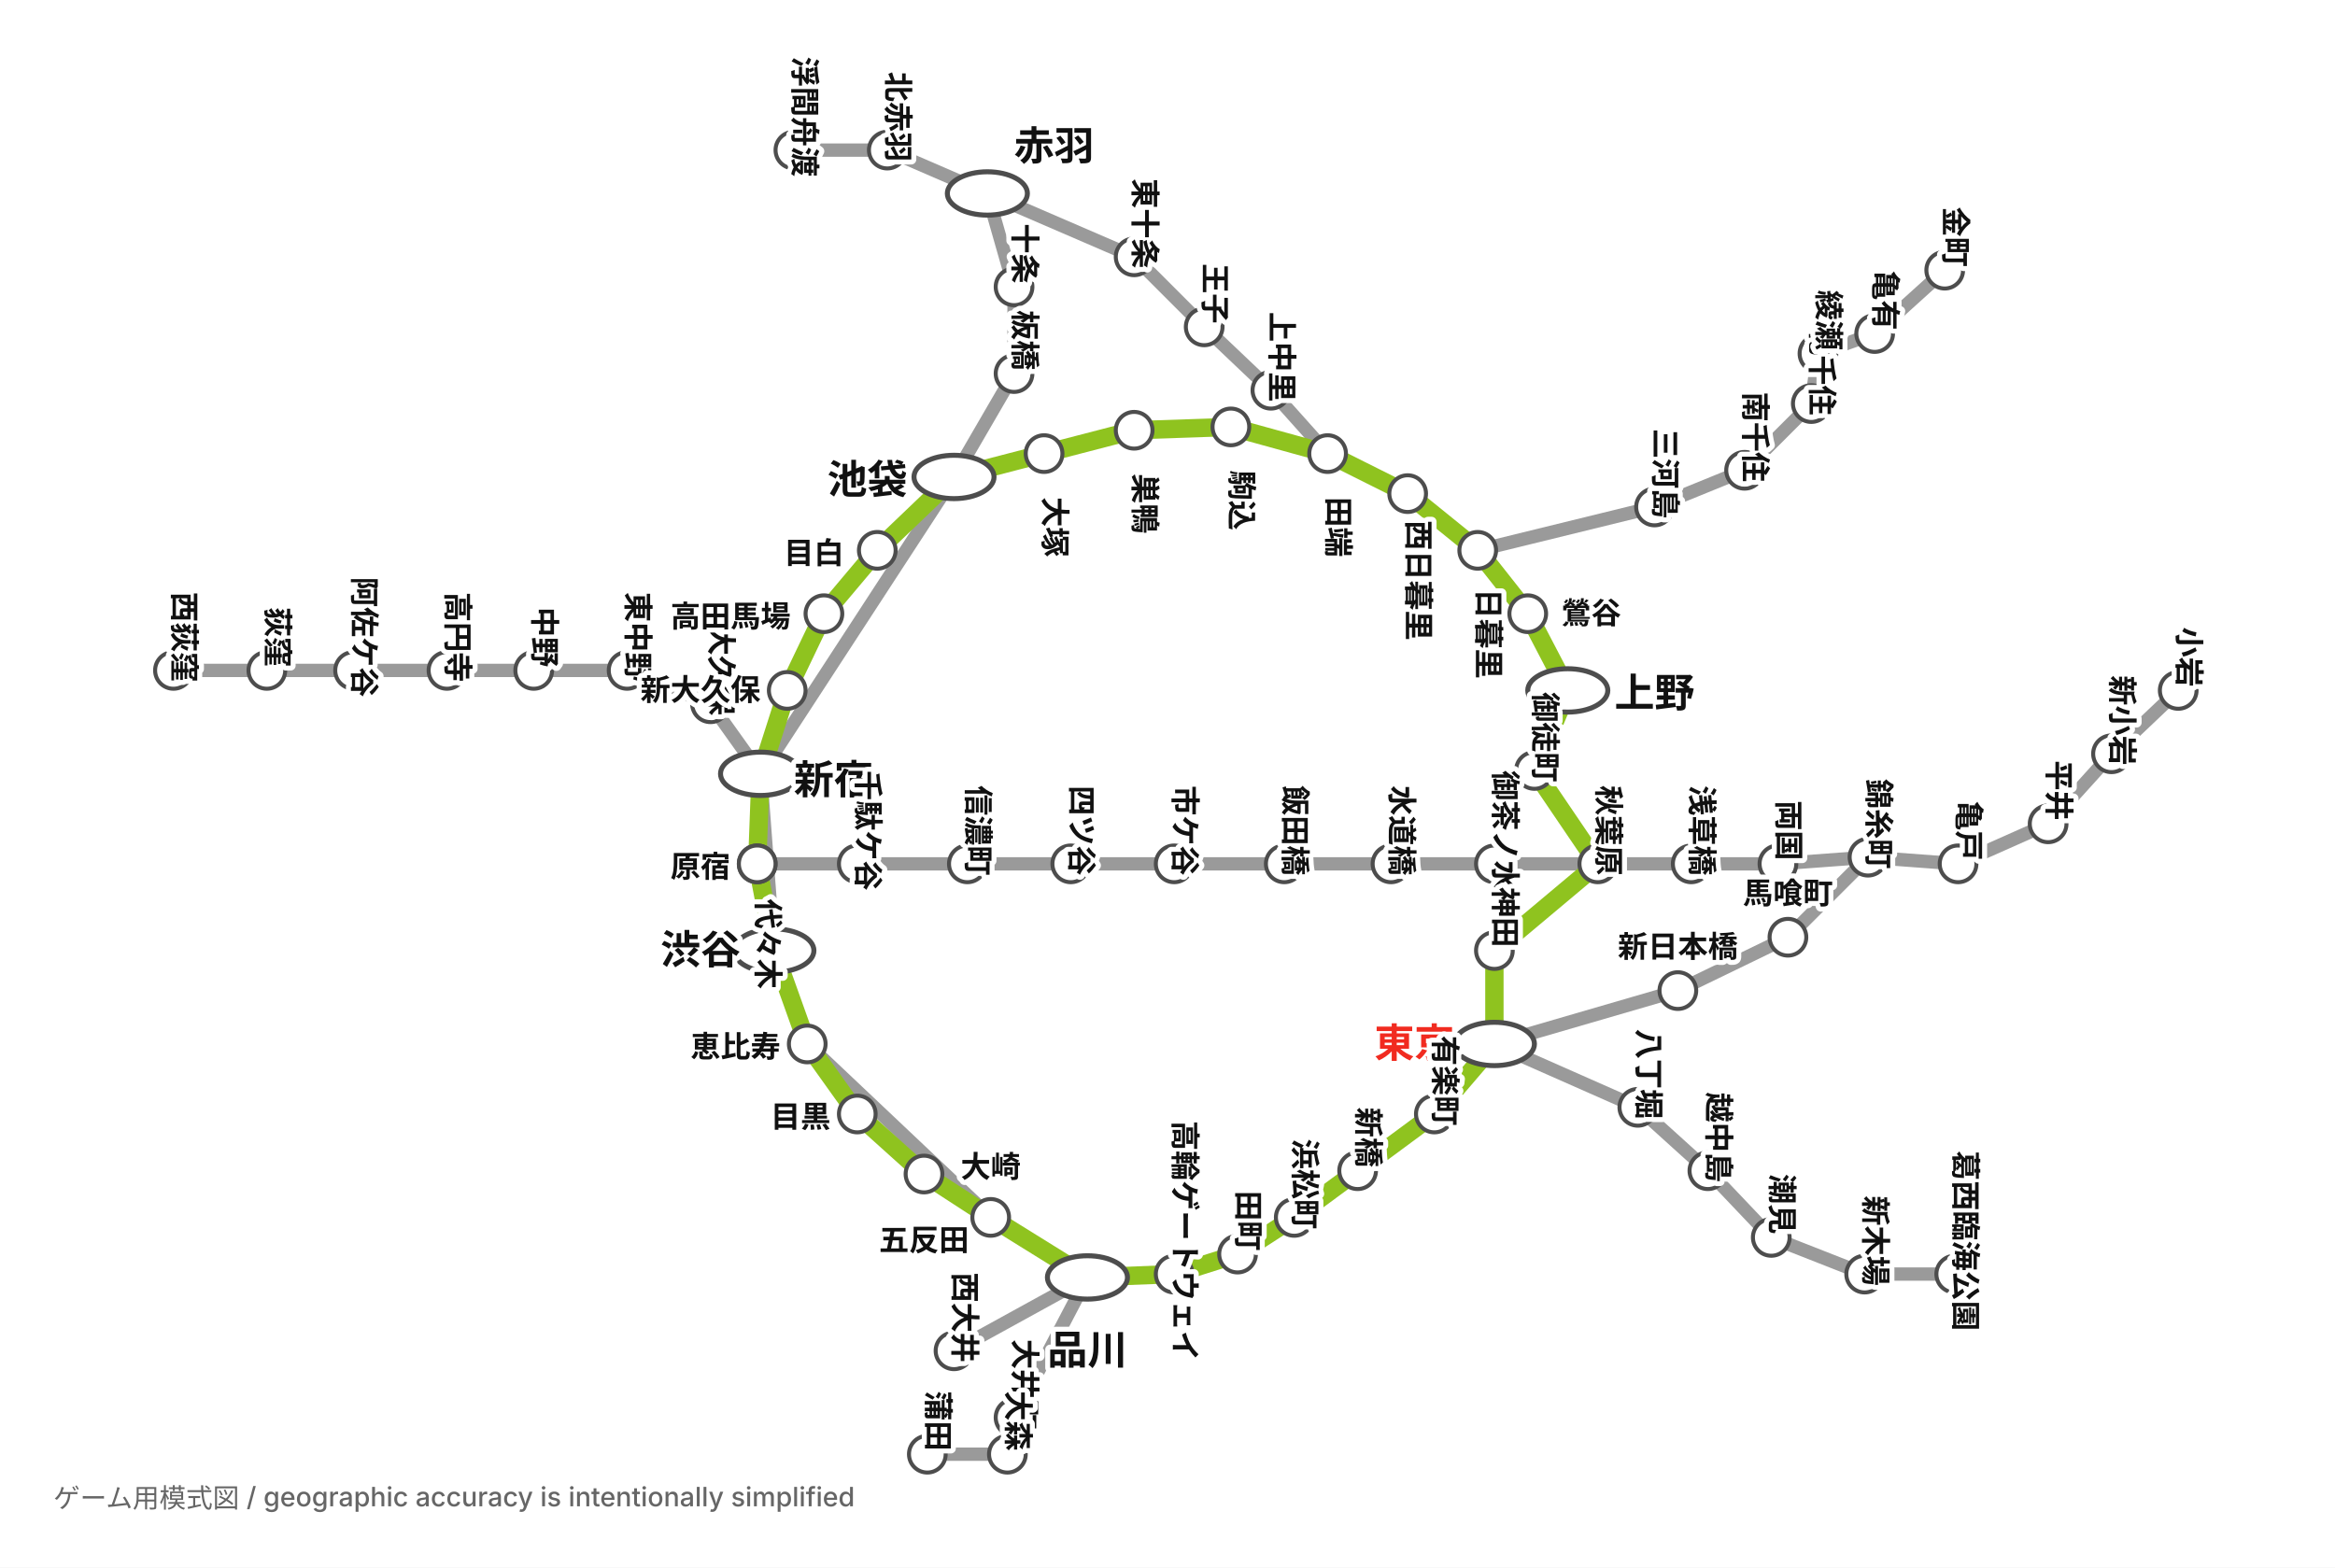
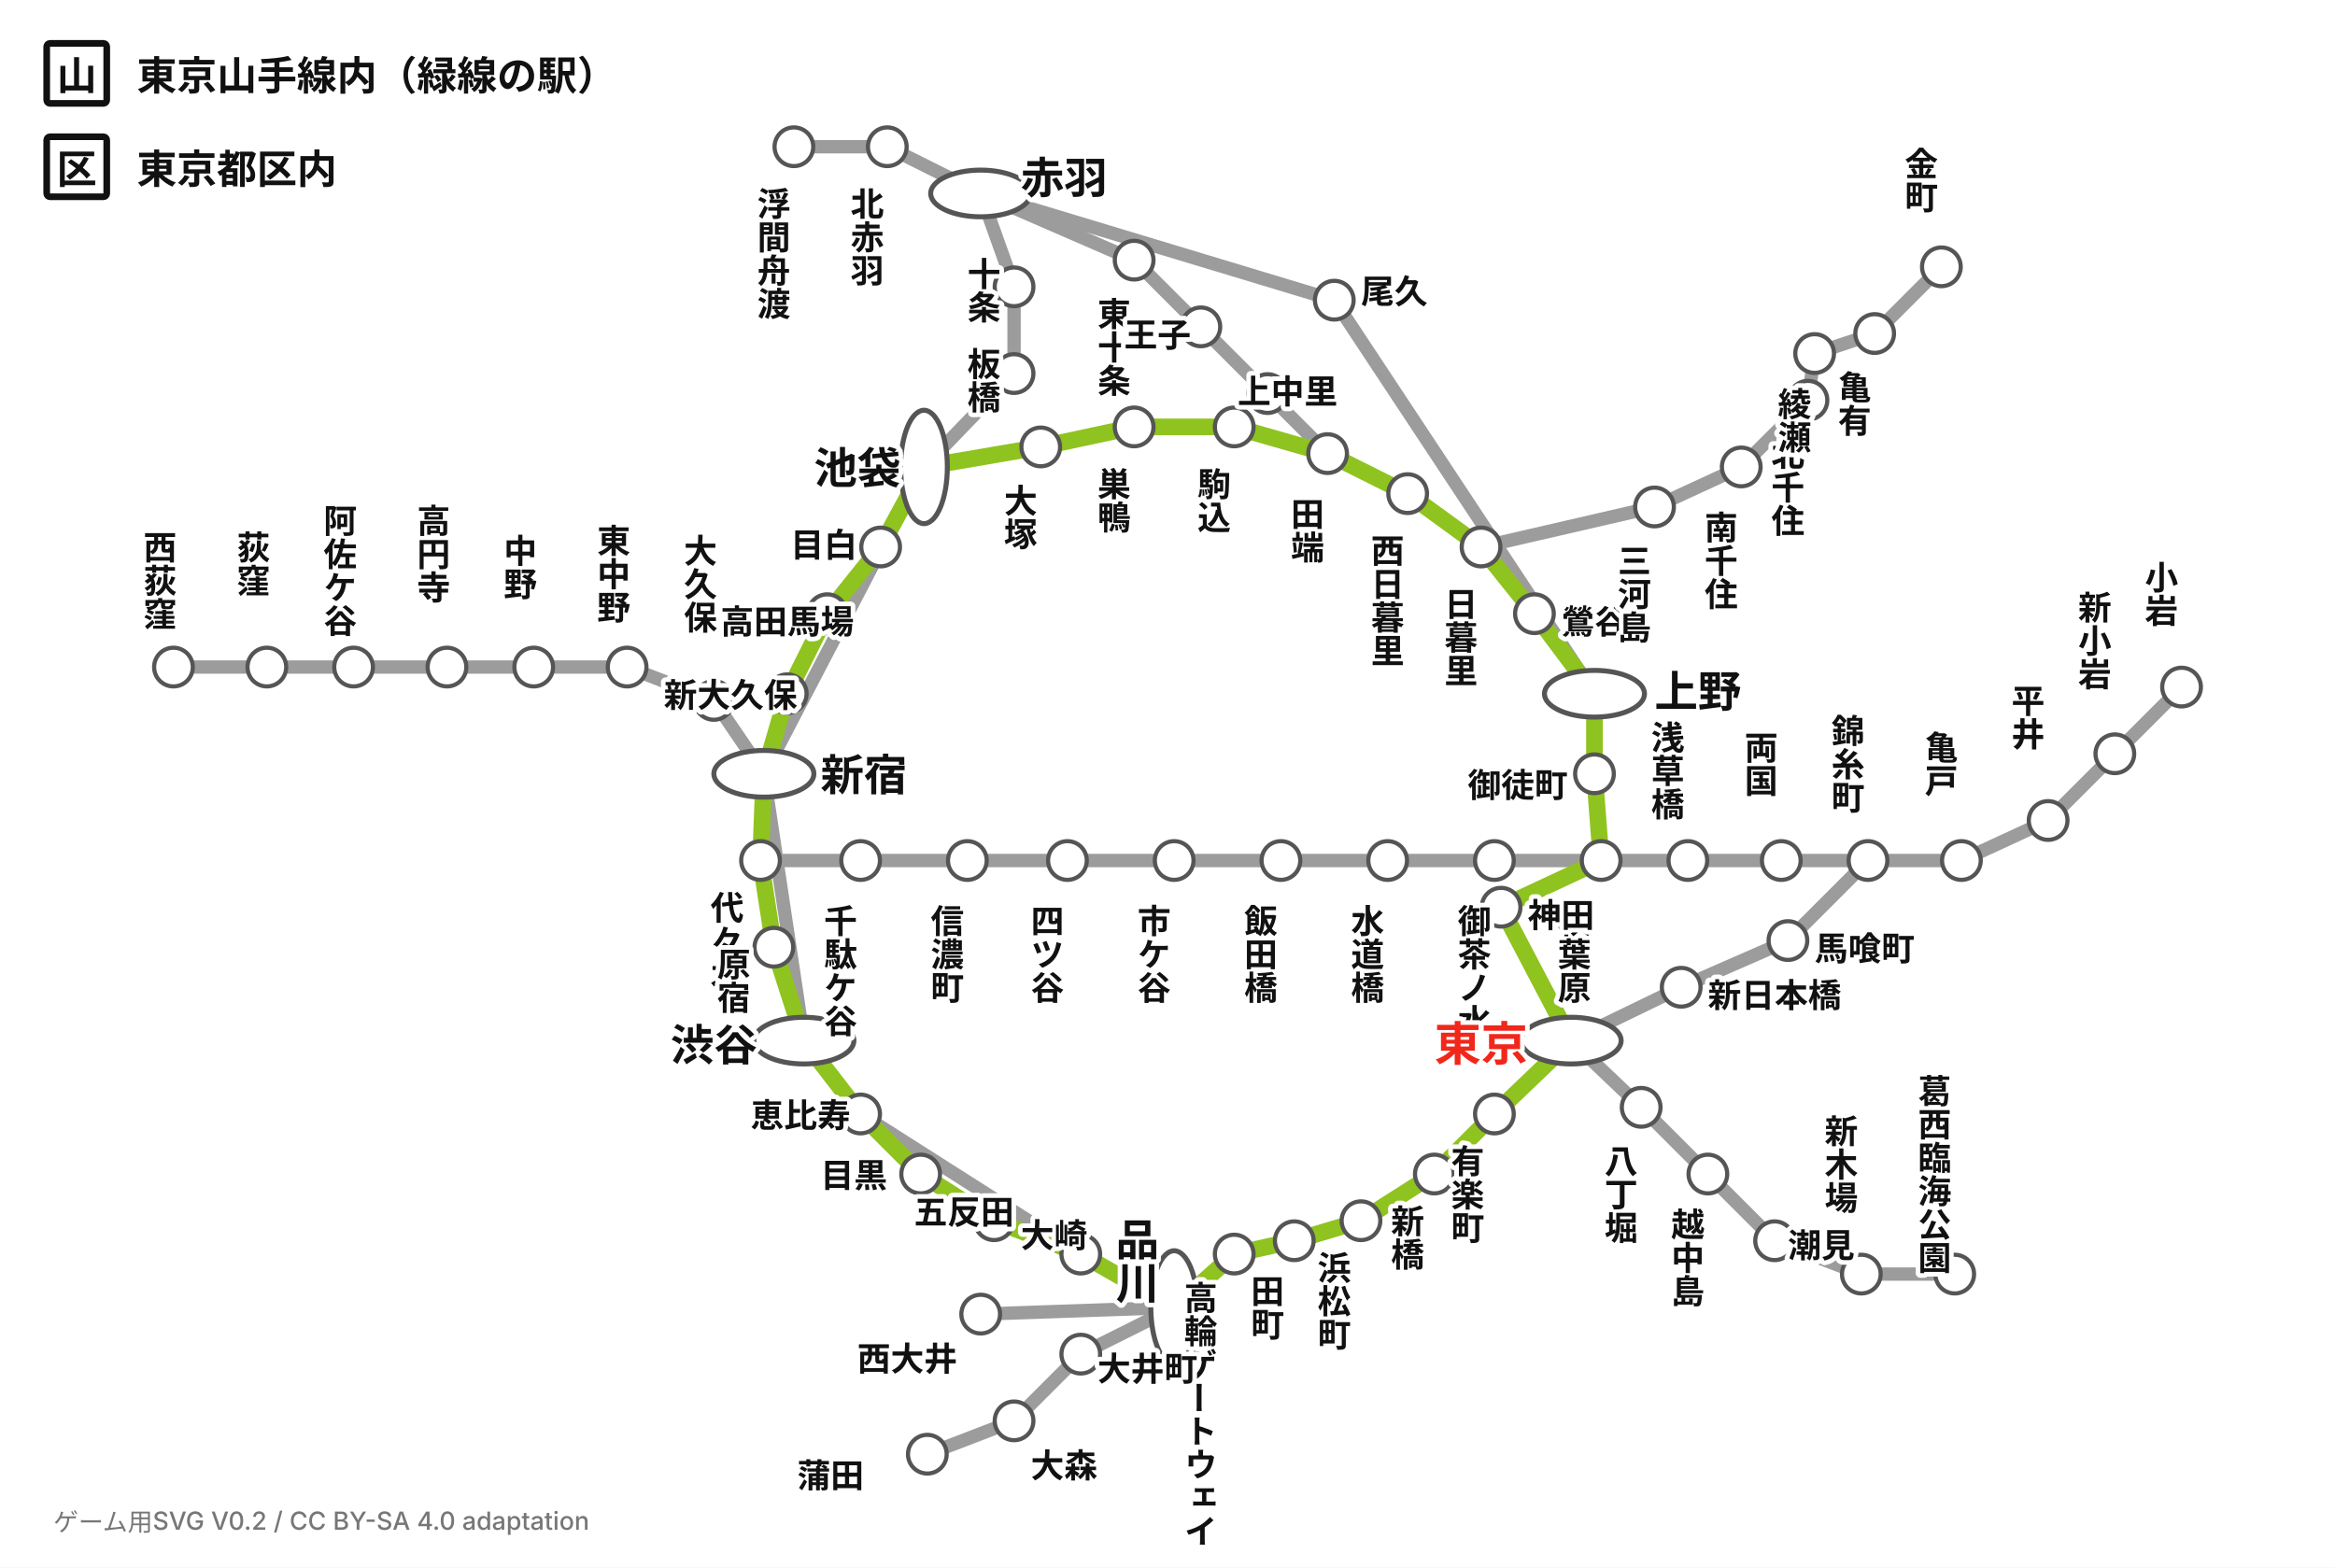
<svg xmlns="http://www.w3.org/2000/svg" viewBox="0 0 700 470" role="img" aria-labelledby="title desc">
  <style>
- .bg{fill:#fff}.line{fill:none;stroke-linecap:round;stroke-linejoin:round}.rail{stroke:#9a9a9a;stroke-width:4}.yamanote{stroke:#8fc31f;stroke-width:5.5}
- .station{fill:#fff;stroke:#4d4d4d;stroke-width:1.2}.hub{fill:#fff;stroke:#4d4d4d;stroke-width:1.5}
- .label{font-family:-apple-system,BlinkMacSystemFont,"Yu Gothic","Hiragino Sans",sans-serif;font-size:9px;font-weight:600;fill:#111;paint-order:stroke;stroke:#fff;stroke-width:3px;stroke-linejoin:round}
- .hub-label{font-size:12px;font-weight:800}.tokyo{fill:#f12b20}.note{font-size:8px;font-weight:500;fill:#666}
+ .bg{fill:#fff}.route{fill:none;stroke:#9c9c9c;stroke-width:4;stroke-linecap:round;stroke-linejoin:round}.yamanote{fill:none;stroke:#8fc31f;stroke-width:5;stroke-linecap:round;stroke-linejoin:round}
+ .station{fill:#fff;stroke:#555;stroke-width:1.25}.hub{fill:#fff;stroke:#555;stroke-width:1.5}
+ .label{font-family:-apple-system,BlinkMacSystemFont,"Yu Gothic","Hiragino Sans",sans-serif;font-size:10px;font-weight:650;fill:#111;paint-order:stroke;stroke:#fff;stroke-width:2.8px;stroke-linejoin:round}
+ .vlabel{writing-mode:vertical-rl;text-orientation:upright;letter-spacing:0}.hub-label{font-size:13px;font-weight:850}.tokyo{fill:#f1271b;font-size:14px}.legend{font-size:12px;font-weight:800}.legend-box{fill:#fff;stroke:#111;stroke-width:2}.note{font-size:7.5px;font-weight:500;fill:#777}
</style>
  <rect class="bg" width="700" height="470" />
-   <polyline id="chuo-sobu" class="line rail" points="52,201 80,201 106,201 134,201 160,201 188,201 213,211 228,232 227,259 257,259 290,259 321,259 352,259 385,259 417,259 448,259 479,259 507,259 533,259 560,257 587,259 614,247 633,226 653,207" />
-   <polyline id="saikyo" class="line rail" points="238,45 266,45 296,58 304,86 304,112 286,143 228,232 232,285 242,313 297,365" />
-   <polyline id="keihin" class="line rail" points="296,58 340,77 361,98 381,117 398,136 422,148 443,165 458,184 470,207 460,231 479,259 448,285 448,313 430,334 407,351 388,365 371,376 352,382 326,383 304,425 302,436 278,436" />
-   <polyline id="joban" class="line rail" points="443,165 496,152 523,141 543,121 545,106 562,100 583,81" />
-   <polyline id="sobu-rapid" class="line rail" points="448,313 503,297 536,281 560,257" />
-   <polyline id="keiyo" class="line rail" points="448,313 491,332 512,351 531,371 559,382 586,382" />
-   <polyline id="yokosuka" class="line rail" points="326,383 286,405" />
-   <polyline id="yamanote" class="line yamanote" points="228,232 236,207 247,184 263,165 286,143 313,136 340,129 369,128 398,136 422,148 443,165 458,184 470,207 460,231 479,259 448,285 448,313 430,334 407,351 388,365 371,376 352,382 326,383 297,365 277,352 257,334 242,313 232,285 227,259 227,259 228,232" />
-   <circle class="station" cx="52" cy="201" r="5.5" data-station="西荻窪" />
-   <circle class="station" cx="80" cy="201" r="5.5" data-station="荻窪" />
-   <circle class="station" cx="106" cy="201" r="5.5" data-station="阿佐ケ谷" />
-   <circle class="station" cx="134" cy="201" r="5.5" data-station="高円寺" />
-   <circle class="station" cx="160" cy="201" r="5.5" data-station="中野" />
-   <circle class="station" cx="188" cy="201" r="5.5" data-station="東中野" />
-   <circle class="station" cx="213" cy="211" r="5.5" data-station="大久保" />
-   <ellipse class="hub" cx="228" cy="232" rx="12" ry="6.5" data-station="新宿" />
-   <circle class="station" cx="227" cy="259" r="5.5" data-station="代々木" />
-   <circle class="station" cx="257" cy="259" r="5.5" data-station="千駄ケ谷" />
-   <circle class="station" cx="290" cy="259" r="5.5" data-station="信濃町" />
-   <circle class="station" cx="321" cy="259" r="5.5" data-station="四ツ谷" />
-   <circle class="station" cx="352" cy="259" r="5.5" data-station="市ケ谷" />
-   <circle class="station" cx="385" cy="259" r="5.5" data-station="飯田橋" />
-   <circle class="station" cx="417" cy="259" r="5.5" data-station="水道橋" />
-   <circle class="station" cx="448" cy="259" r="5.5" data-station="御茶ノ水" />
-   <circle class="station" cx="479" cy="259" r="5.5" data-station="秋葉原" />
-   <circle class="station" cx="507" cy="259" r="5.5" data-station="浅草橋" />
-   <circle class="station" cx="533" cy="259" r="5.5" data-station="両国" />
-   <circle class="station" cx="560" cy="257" r="5.5" data-station="錦糸町" />
-   <circle class="station" cx="587" cy="259" r="5.5" data-station="亀戸" />
-   <circle class="station" cx="614" cy="247" r="5.5" data-station="平井" />
-   <circle class="station" cx="633" cy="226" r="5.5" data-station="新小岩" />
-   <circle class="station" cx="653" cy="207" r="5.5" data-station="小岩" />
-   <circle class="station" cx="238" cy="45" r="5.5" data-station="浮間舟渡" />
-   <circle class="station" cx="266" cy="45" r="5.5" data-station="北赤羽" />
-   <ellipse class="hub" cx="296" cy="58" rx="12" ry="6.5" data-station="赤羽" />
-   <circle class="station" cx="304" cy="86" r="5.5" data-station="十条" />
-   <circle class="station" cx="304" cy="112" r="5.5" data-station="板橋" />
-   <ellipse class="hub" cx="286" cy="143" rx="12" ry="6.5" data-station="池袋" />
-   <ellipse class="hub" cx="232" cy="285" rx="12" ry="6.5" data-station="渋谷" />
-   <circle class="station" cx="242" cy="313" r="5.5" data-station="恵比寿" />
-   <circle class="station" cx="297" cy="365" r="5.5" data-station="大崎" />
-   <circle class="station" cx="340" cy="77" r="5.5" data-station="東十条" />
-   <circle class="station" cx="361" cy="98" r="5.5" data-station="王子" />
-   <circle class="station" cx="381" cy="117" r="5.5" data-station="上中里" />
-   <circle class="station" cx="398" cy="136" r="5.5" data-station="田端" />
-   <circle class="station" cx="422" cy="148" r="5.5" data-station="西日暮里" />
-   <circle class="station" cx="443" cy="165" r="5.5" data-station="日暮里" />
-   <circle class="station" cx="458" cy="184" r="5.5" data-station="鶯谷" />
-   <ellipse class="hub" cx="470" cy="207" rx="12" ry="6.5" data-station="上野" />
-   <circle class="station" cx="460" cy="231" r="5.5" data-station="御徒町" />
-   <circle class="station" cx="448" cy="285" r="5.5" data-station="神田" />
-   <ellipse class="hub" cx="448" cy="313" rx="12" ry="6.5" data-station="東京" />
-   <circle class="station" cx="430" cy="334" r="5.5" data-station="有楽町" />
-   <circle class="station" cx="407" cy="351" r="5.5" data-station="新橋" />
-   <circle class="station" cx="388" cy="365" r="5.5" data-station="浜松町" />
-   <circle class="station" cx="371" cy="376" r="5.5" data-station="田町" />
-   <circle class="station" cx="352" cy="382" r="5.5" data-station="高輪ゲートウェイ" />
-   <ellipse class="hub" cx="326" cy="383" rx="12" ry="6.5" data-station="品川" />
-   <circle class="station" cx="304" cy="425" r="5.5" data-station="大井町" />
-   <circle class="station" cx="302" cy="436" r="5.5" data-station="大森" />
-   <circle class="station" cx="278" cy="436" r="5.5" data-station="蒲田" />
-   <circle class="station" cx="496" cy="152" r="5.5" data-station="三河島" />
-   <circle class="station" cx="523" cy="141" r="5.5" data-station="南千住" />
-   <circle class="station" cx="543" cy="121" r="5.5" data-station="北千住" />
-   <circle class="station" cx="545" cy="106" r="5.5" data-station="綾瀬" />
-   <circle class="station" cx="562" cy="100" r="5.5" data-station="亀有" />
-   <circle class="station" cx="583" cy="81" r="5.5" data-station="金町" />
-   <circle class="station" cx="503" cy="297" r="5.5" data-station="新日本橋" />
-   <circle class="station" cx="536" cy="281" r="5.5" data-station="馬喰町" />
-   <circle class="station" cx="491" cy="332" r="5.5" data-station="八丁堀" />
-   <circle class="station" cx="512" cy="351" r="5.5" data-station="越中島" />
-   <circle class="station" cx="531" cy="371" r="5.5" data-station="潮見" />
-   <circle class="station" cx="559" cy="382" r="5.5" data-station="新木場" />
-   <circle class="station" cx="586" cy="382" r="5.5" data-station="葛西臨海公園" />
-   <circle class="station" cx="286" cy="405" r="5.5" data-station="西大井" />
-   <circle class="station" cx="236" cy="207" r="5.5" data-station="新大久保" />
-   <circle class="station" cx="247" cy="184" r="5.5" data-station="高田馬場" />
-   <circle class="station" cx="263" cy="165" r="5.5" data-station="目白" />
-   <circle class="station" cx="313" cy="136" r="5.5" data-station="大塚" />
-   <circle class="station" cx="340" cy="129" r="5.5" data-station="巣鴨" />
-   <circle class="station" cx="369" cy="128" r="5.5" data-station="駒込" />
-   <circle class="station" cx="277" cy="352" r="5.5" data-station="五反田" />
-   <circle class="station" cx="257" cy="334" r="5.5" data-station="目黒" />
-   <circle class="station" cx="227" cy="259" r="5.5" data-station="原宿" />
-   <text class="label" x="52" y="191" text-anchor="middle" transform="rotate(90 52 191)">西荻窪</text>
-   <text class="label" x="80" y="191" text-anchor="middle" transform="rotate(90 80 191)">荻窪</text>
-   <text class="label" x="106" y="191" text-anchor="middle" transform="rotate(90 106 191)">阿佐ケ谷</text>
-   <text class="label" x="134" y="191" text-anchor="middle" transform="rotate(90 134 191)">高円寺</text>
-   <text class="label" x="160" y="191" text-anchor="middle" transform="rotate(90 160 191)">中野</text>
-   <text class="label" x="188" y="191" text-anchor="middle" transform="rotate(90 188 191)">東中野</text>
-   <text class="label" x="213" y="201" text-anchor="middle" transform="rotate(90 213 201)">大久保</text>
-   <text class="label hub-label" x="238" y="238" text-anchor="start">新宿</text>
-   <text class="label" x="227" y="283" text-anchor="middle" transform="rotate(90 227 283)">代々木</text>
-   <text class="label" x="257" y="249" text-anchor="middle" transform="rotate(90 257 249)">千駄ケ谷</text>
-   <text class="label" x="290" y="249" text-anchor="middle" transform="rotate(90 290 249)">信濃町</text>
-   <text class="label" x="321" y="249" text-anchor="middle" transform="rotate(90 321 249)">四ツ谷</text>
-   <text class="label" x="352" y="249" text-anchor="middle" transform="rotate(90 352 249)">市ケ谷</text>
-   <text class="label" x="385" y="249" text-anchor="middle" transform="rotate(90 385 249)">飯田橋</text>
-   <text class="label" x="417" y="249" text-anchor="middle" transform="rotate(90 417 249)">水道橋</text>
-   <text class="label" x="448" y="249" text-anchor="middle" transform="rotate(90 448 249)">御茶ノ水</text>
-   <text class="label" x="479" y="249" text-anchor="middle" transform="rotate(90 479 249)">秋葉原</text>
-   <text class="label" x="507" y="249" text-anchor="middle" transform="rotate(90 507 249)">浅草橋</text>
-   <text class="label" x="533" y="249" text-anchor="middle" transform="rotate(90 533 249)">両国</text>
-   <text class="label" x="560" y="247" text-anchor="middle" transform="rotate(90 560 247)">錦糸町</text>
-   <text class="label" x="587" y="249" text-anchor="middle" transform="rotate(90 587 249)">亀戸</text>
-   <text class="label" x="614" y="237" text-anchor="middle" transform="rotate(90 614 237)">平井</text>
-   <text class="label" x="633" y="216" text-anchor="middle" transform="rotate(90 633 216)">新小岩</text>
-   <text class="label" x="653" y="197" text-anchor="middle" transform="rotate(90 653 197)">小岩</text>
-   <text class="label" x="238" y="35" text-anchor="middle" transform="rotate(90 238 35)">浮間舟渡</text>
-   <text class="label" x="266" y="35" text-anchor="middle" transform="rotate(90 266 35)">北赤羽</text>
-   <text class="label hub-label" x="304" y="48" text-anchor="start">赤羽</text>
-   <text class="label" x="304" y="76" text-anchor="middle" transform="rotate(90 304 76)">十条</text>
-   <text class="label" x="304" y="102" text-anchor="middle" transform="rotate(90 304 102)">板橋</text>
-   <text class="label hub-label" x="272" y="148" text-anchor="end">池袋</text>
-   <text class="label hub-label" x="222" y="289" text-anchor="end">渋谷</text>
-   <text class="label" x="234" y="317" text-anchor="end">恵比寿</text>
-   <text class="label" x="297" y="353" text-anchor="middle">大崎</text>
-   <text class="label" x="340" y="67" text-anchor="middle" transform="rotate(90 340 67)">東十条</text>
-   <text class="label" x="361" y="88" text-anchor="middle" transform="rotate(90 361 88)">王子</text>
-   <text class="label" x="381" y="107" text-anchor="middle" transform="rotate(90 381 107)">上中里</text>
-   <text class="label" x="398" y="158" text-anchor="middle" transform="rotate(90 398 158)">田端</text>
-   <text class="label" x="422" y="174" text-anchor="middle" transform="rotate(90 422 174)">西日暮里</text>
-   <text class="label" x="443" y="190" text-anchor="middle" transform="rotate(90 443 190)">日暮里</text>
-   <text class="label" x="468" y="187" text-anchor="start">鶯谷</text>
-   <text class="label hub-label" x="484" y="212" text-anchor="start">上野</text>
-   <text class="label" x="460" y="221" text-anchor="middle" transform="rotate(90 460 221)">御徒町</text>
-   <text class="label" x="448" y="275" text-anchor="middle" transform="rotate(90 448 275)">神田</text>
-   <text class="label hub-label tokyo" x="436" y="317" text-anchor="end">東京</text>
-   <text class="label" x="430" y="324" text-anchor="middle" transform="rotate(90 430 324)">有楽町</text>
-   <text class="label" x="407" y="341" text-anchor="middle" transform="rotate(90 407 341)">新橋</text>
-   <text class="label" x="388" y="355" text-anchor="middle" transform="rotate(90 388 355)">浜松町</text>
-   <text class="label" x="371" y="366" text-anchor="middle" transform="rotate(90 371 366)">田町</text>
-   <text class="label" x="352" y="372" text-anchor="middle" transform="rotate(90 352 372)">高輪ゲートウェイ</text>
-   <text class="label hub-label" x="326" y="409" text-anchor="middle">品川</text>
-   <text class="label" x="304" y="415" text-anchor="middle" transform="rotate(90 304 415)">大井町</text>
-   <text class="label" x="302" y="426" text-anchor="middle" transform="rotate(90 302 426)">大森</text>
-   <text class="label" x="278" y="426" text-anchor="middle" transform="rotate(90 278 426)">蒲田</text>
-   <text class="label" x="496" y="142" text-anchor="middle" transform="rotate(90 496 142)">三河島</text>
-   <text class="label" x="523" y="131" text-anchor="middle" transform="rotate(90 523 131)">南千住</text>
-   <text class="label" x="543" y="111" text-anchor="middle" transform="rotate(90 543 111)">北千住</text>
-   <text class="label" x="545" y="96" text-anchor="middle" transform="rotate(90 545 96)">綾瀬</text>
-   <text class="label" x="562" y="90" text-anchor="middle" transform="rotate(90 562 90)">亀有</text>
-   <text class="label" x="583" y="71" text-anchor="middle" transform="rotate(90 583 71)">金町</text>
-   <text class="label" x="503" y="287" text-anchor="middle">新日本橋</text>
-   <text class="label" x="536" y="271" text-anchor="middle">馬喰町</text>
-   <text class="label" x="491" y="322" text-anchor="middle" transform="rotate(90 491 322)">八丁堀</text>
-   <text class="label" x="512" y="341" text-anchor="middle" transform="rotate(90 512 341)">越中島</text>
-   <text class="label" x="531" y="361" text-anchor="middle" transform="rotate(90 531 361)">潮見</text>
-   <text class="label" x="559" y="372" text-anchor="middle" transform="rotate(90 559 372)">新木場</text>
-   <text class="label" x="586" y="372" text-anchor="middle" transform="rotate(90 586 372)">葛西臨海公園</text>
-   <text class="label" x="286" y="395" text-anchor="middle" transform="rotate(90 286 395)">西大井</text>
-   <text class="label" x="228" y="210" text-anchor="end">新大久保</text>
-   <text class="label" x="237" y="188" text-anchor="end">高田馬場</text>
-   <text class="label" x="253" y="169" text-anchor="end">目白</text>
-   <text class="label" x="313" y="158" text-anchor="middle" transform="rotate(90 313 158)">大塚</text>
-   <text class="label" x="340" y="151" text-anchor="middle" transform="rotate(90 340 151)">巣鴨</text>
-   <text class="label" x="369" y="150" text-anchor="middle" transform="rotate(90 369 150)">駒込</text>
-   <text class="label" x="277" y="375" text-anchor="middle">五反田</text>
-   <text class="label" x="249" y="338" text-anchor="end">目黒</text>
-   <text class="label" x="219" y="263" text-anchor="end">原宿</text>
-   <text class="label note" x="16" y="452">ゲーム用模式図 / geographic accuracy is intentionally simplified</text>
+   <rect class="legend-box" x="14" y="13" width="18" height="18" rx="1" />
+   <text class="label legend" x="23" y="27" text-anchor="middle">山</text>
+   <text class="label legend" x="41" y="27">東京山手線内（緑線の駅）</text>
+   <rect class="legend-box" x="14" y="41" width="18" height="18" rx="1" />
+   <text class="label legend" x="23" y="55" text-anchor="middle">区</text>
+   <text class="label legend" x="41" y="55">東京都区内</text>
+   <polyline id="chuo" class="route" points="52,200 80,200 106,200 134,200 160,200 188,200 214,210 229,232 228,258 258,258 290,258 320,258 352,258 384,258 416,258 448,258 480,258 506,258 534,258 560,258 588,258 614,246 634,226 654,206" />
+   <polyline id="saikyo" class="route" points="238,44 266,44 294,58 304,86 304,112 277,140 229,232 241,312 258,334 324,376" />
+   <polyline id="keihin" class="route" points="294,58 340,78 360,98 380,118 398,136 422,148 444,164 460,184 478,208 478,232 480,258 450,272 471,312 448,334 430,352 408,366 388,372 370,376 352,392 324,406 304,426 278,436" />
+   <polyline id="utsunomiya" class="route" points="294,58 400,90 478,208" />
+   <polyline id="joban" class="route" points="444,164 496,152 522,140 542,120 544,106 562,100 582,80" />
+   <polyline id="sobu" class="route" points="471,312 504,296 536,282 560,258" />
+   <polyline id="keiyo" class="route" points="471,312 492,332 512,352 532,372 558,382 586,382" />
+   <polyline id="yokosuka" class="route" points="352,392 294,394" />
+   <polyline id="yamanote" class="yamanote" points="229,232 236,208 248,184 264,164 277,140 312,134 340,128 370,128 398,136 422,148 444,164 460,184 478,208 478,232 480,258 450,272 471,312 448,334 430,352 408,366 388,372 370,376 352,392 324,376 298,366 276,352 258,334 241,312 232,284 228,258 229,232" />
+   <circle class="station" cx="52" cy="200" r="5.8" data-station="西荻窪" />
+   <circle class="station" cx="80" cy="200" r="5.8" data-station="荻窪" />
+   <circle class="station" cx="106" cy="200" r="5.8" data-station="阿佐ケ谷" />
+   <circle class="station" cx="134" cy="200" r="5.8" data-station="高円寺" />
+   <circle class="station" cx="160" cy="200" r="5.8" data-station="中野" />
+   <circle class="station" cx="188" cy="200" r="5.8" data-station="東中野" />
+   <circle class="station" cx="214" cy="210" r="5.8" data-station="大久保" />
+   <ellipse class="hub" cx="229" cy="232" rx="15" ry="7" data-station="新宿" />
+   <circle class="station" cx="228" cy="258" r="5.8" data-station="代々木" />
+   <circle class="station" cx="258" cy="258" r="5.8" data-station="千駄ケ谷" />
+   <circle class="station" cx="290" cy="258" r="5.8" data-station="信濃町" />
+   <circle class="station" cx="320" cy="258" r="5.8" data-station="四ツ谷" />
+   <circle class="station" cx="352" cy="258" r="5.8" data-station="市ケ谷" />
+   <circle class="station" cx="384" cy="258" r="5.8" data-station="飯田橋" />
+   <circle class="station" cx="416" cy="258" r="5.8" data-station="水道橋" />
+   <circle class="station" cx="448" cy="258" r="5.8" data-station="御茶ノ水" />
+   <circle class="station" cx="480" cy="258" r="5.8" data-station="秋葉原" />
+   <circle class="station" cx="506" cy="258" r="5.8" data-station="浅草橋" />
+   <circle class="station" cx="534" cy="258" r="5.8" data-station="両国" />
+   <circle class="station" cx="560" cy="258" r="5.8" data-station="錦糸町" />
+   <circle class="station" cx="588" cy="258" r="5.8" data-station="亀戸" />
+   <circle class="station" cx="614" cy="246" r="5.8" data-station="平井" />
+   <circle class="station" cx="634" cy="226" r="5.8" data-station="新小岩" />
+   <circle class="station" cx="654" cy="206" r="5.8" data-station="小岩" />
+   <circle class="station" cx="238" cy="44" r="5.8" data-station="浮間舟渡" />
+   <circle class="station" cx="266" cy="44" r="5.8" data-station="北赤羽" />
+   <ellipse class="hub" cx="294" cy="58" rx="15" ry="7" data-station="赤羽" />
+   <circle class="station" cx="304" cy="86" r="5.8" data-station="十条" />
+   <circle class="station" cx="304" cy="112" r="5.8" data-station="板橋" />
+   <ellipse class="hub" cx="277" cy="140" rx="7" ry="17" data-station="池袋" />
+   <ellipse class="hub" cx="241" cy="312" rx="15" ry="7" data-station="渋谷" />
+   <circle class="station" cx="258" cy="334" r="5.8" data-station="恵比寿" />
+   <circle class="station" cx="324" cy="376" r="5.8" data-station="大崎" />
+   <circle class="station" cx="340" cy="78" r="5.8" data-station="東十条" />
+   <circle class="station" cx="360" cy="98" r="5.8" data-station="王子" />
+   <circle class="station" cx="380" cy="118" r="5.8" data-station="上中里" />
+   <circle class="station" cx="398" cy="136" r="5.8" data-station="田端" />
+   <circle class="station" cx="422" cy="148" r="5.8" data-station="西日暮里" />
+   <circle class="station" cx="444" cy="164" r="5.8" data-station="日暮里" />
+   <circle class="station" cx="460" cy="184" r="5.8" data-station="鶯谷" />
+   <ellipse class="hub" cx="478" cy="208" rx="15" ry="7" data-station="上野" />
+   <circle class="station" cx="478" cy="232" r="5.8" data-station="御徒町" />
+   <circle class="station" cx="450" cy="272" r="5.8" data-station="神田" />
+   <ellipse class="hub" cx="471" cy="312" rx="15" ry="7" data-station="東京" />
+   <circle class="station" cx="448" cy="334" r="5.8" data-station="有楽町" />
+   <circle class="station" cx="430" cy="352" r="5.8" data-station="新橋" />
+   <circle class="station" cx="408" cy="366" r="5.8" data-station="浜松町" />
+   <circle class="station" cx="388" cy="372" r="5.8" data-station="田町" />
+   <circle class="station" cx="370" cy="376" r="5.8" data-station="高輪ゲートウェイ" />
+   <ellipse class="hub" cx="352" cy="392" rx="7" ry="17" data-station="品川" />
+   <circle class="station" cx="324" cy="406" r="5.8" data-station="大井町" />
+   <circle class="station" cx="304" cy="426" r="5.8" data-station="大森" />
+   <circle class="station" cx="278" cy="436" r="5.8" data-station="蒲田" />
+   <circle class="station" cx="400" cy="90" r="5.8" data-station="尾久" />
+   <circle class="station" cx="496" cy="152" r="5.8" data-station="三河島" />
+   <circle class="station" cx="522" cy="140" r="5.8" data-station="南千住" />
+   <circle class="station" cx="542" cy="120" r="5.8" data-station="北千住" />
+   <circle class="station" cx="544" cy="106" r="5.8" data-station="綾瀬" />
+   <circle class="station" cx="562" cy="100" r="5.8" data-station="亀有" />
+   <circle class="station" cx="582" cy="80" r="5.8" data-station="金町" />
+   <circle class="station" cx="504" cy="296" r="5.8" data-station="新日本橋" />
+   <circle class="station" cx="536" cy="282" r="5.8" data-station="馬喰町" />
+   <circle class="station" cx="492" cy="332" r="5.8" data-station="八丁堀" />
+   <circle class="station" cx="512" cy="352" r="5.8" data-station="越中島" />
+   <circle class="station" cx="532" cy="372" r="5.8" data-station="潮見" />
+   <circle class="station" cx="558" cy="382" r="5.8" data-station="新木場" />
+   <circle class="station" cx="586" cy="382" r="5.8" data-station="葛西臨海公園" />
+   <circle class="station" cx="294" cy="394" r="5.8" data-station="西大井" />
+   <circle class="station" cx="236" cy="208" r="5.8" data-station="新大久保" />
+   <circle class="station" cx="248" cy="184" r="5.8" data-station="高田馬場" />
+   <circle class="station" cx="264" cy="164" r="5.8" data-station="目白" />
+   <circle class="station" cx="312" cy="134" r="5.8" data-station="大塚" />
+   <circle class="station" cx="340" cy="128" r="5.8" data-station="巣鴨" />
+   <circle class="station" cx="370" cy="128" r="5.8" data-station="駒込" />
+   <circle class="station" cx="298" cy="366" r="5.8" data-station="五反田" />
+   <circle class="station" cx="276" cy="352" r="5.8" data-station="目黒" />
+   <circle class="station" cx="232" cy="284" r="5.8" data-station="原宿" />
+   <text class="label vlabel" x="48" y="159">西荻窪</text>
+   <text class="label vlabel" x="76" y="159">荻窪</text>
+   <text class="label vlabel" x="102" y="151">阿佐ケ谷</text>
+   <text class="label vlabel" x="130" y="151">高円寺</text>
+   <text class="label vlabel" x="156" y="160">中野</text>
+   <text class="label vlabel" x="184" y="157">東中野</text>
+   <text class="label vlabel" x="210" y="160">大久保</text>
+   <text class="label hub-label" x="246" y="237">新宿</text>
+   <text class="label vlabel" x="218" y="267">代々木</text>
+   <text class="label vlabel" x="252" y="271">千駄ケ谷</text>
+   <text class="label vlabel" x="284" y="271">信濃町</text>
+   <text class="label vlabel" x="314" y="271">四ツ谷</text>
+   <text class="label vlabel" x="346" y="271">市ケ谷</text>
+   <text class="label vlabel" x="378" y="271">飯田橋</text>
+   <text class="label vlabel" x="410" y="271">水道橋</text>
+   <text class="label vlabel" x="442" y="271">御茶ノ水</text>
+   <text class="label vlabel" x="472" y="271">秋葉原</text>
+   <text class="label vlabel" x="500" y="216">浅草橋</text>
+   <text class="label vlabel" x="528" y="219">両国</text>
+   <text class="label vlabel" x="554" y="214">錦糸町</text>
+   <text class="label vlabel" x="582" y="219">亀戸</text>
+   <text class="label vlabel" x="608" y="205">平井</text>
+   <text class="label vlabel" x="628" y="177">新小岩</text>
+   <text class="label vlabel" x="648" y="168">小岩</text>
+   <text class="label vlabel" x="232" y="56">浮間舟渡</text>
+   <text class="label vlabel" x="260" y="56">北赤羽</text>
+   <text class="label hub-label" x="306" y="58">赤羽</text>
+   <text class="label vlabel" x="295" y="77">十条</text>
+   <text class="label vlabel" x="295" y="104">板橋</text>
+   <text class="label hub-label" x="244" y="145">池袋</text>
+   <text class="label hub-label" x="201" y="318">渋谷</text>
+   <text class="label" x="225" y="338">恵比寿</text>
+   <text class="label" x="306" y="374">大崎</text>
+   <text class="label vlabel" x="334" y="89">東十条</text>
+   <text class="label" x="337" y="104">王子</text>
+   <text class="label" x="371" y="121">上中里</text>
+   <text class="label vlabel" x="392" y="149">田端</text>
+   <text class="label vlabel" x="416" y="160">西日暮里</text>
+   <text class="label vlabel" x="438" y="176">日暮里</text>
+   <text class="label" x="468" y="190">鶯谷</text>
+   <text class="label hub-label" x="496" y="212">上野</text>
+   <text class="label" x="440" y="239">御徒町</text>
+   <text class="label" x="458" y="278">神田</text>
+   <text class="label hub-label tokyo" x="430" y="318">東京</text>
+   <text class="label vlabel" x="440" y="343">有楽町</text>
+   <text class="label vlabel" x="422" y="361">新橋</text>
+   <text class="label vlabel" x="400" y="375">浜松町</text>
+   <text class="label vlabel" x="380" y="382">田町</text>
+   <text class="label vlabel" x="360" y="384">高輪ゲートウェイ</text>
+   <text class="label vlabel hub-label" x="341" y="365">品川</text>
+   <text class="label" x="329" y="414">大井町</text>
+   <text class="label" x="309" y="443">大森</text>
+   <text class="label" x="239" y="446">蒲田</text>
+   <text class="label" x="408" y="91">尾久</text>
+   <text class="label vlabel" x="490" y="163">三河島</text>
+   <text class="label vlabel" x="516" y="153">南千住</text>
+   <text class="label vlabel" x="536" y="131">北千住</text>
+   <text class="label vlabel" x="538" y="116">綾瀬</text>
+   <text class="label vlabel" x="556" y="111">亀有</text>
+   <text class="label vlabel" x="576" y="44">金町</text>
+   <text class="label" x="512" y="302">新日本橋</text>
+   <text class="label" x="544" y="288">馬喰町</text>
+   <text class="label vlabel" x="486" y="343">八丁堀</text>
+   <text class="label vlabel" x="506" y="362">越中島</text>
+   <text class="label" x="536" y="377">潮見</text>
+   <text class="label vlabel" x="552" y="334">新木場</text>
+   <text class="label vlabel" x="580" y="322">葛西臨海公園</text>
+   <text class="label" x="257" y="411">西大井</text>
+   <text class="label" x="199" y="212">新大久保</text>
+   <text class="label" x="216" y="190">高田馬場</text>
+   <text class="label" x="237" y="167">目白</text>
+   <text class="label vlabel" x="306" y="145">大塚</text>
+   <text class="label vlabel" x="334" y="140">巣鴨</text>
+   <text class="label vlabel" x="364" y="140">駒込</text>
+   <text class="label" x="274" y="367">五反田</text>
+   <text class="label" x="246" y="356">目黒</text>
+   <text class="label vlabel" x="220" y="284">原宿</text>
+   <text class="label note" x="16" y="459">ゲーム用SVG V0.2 / CC BY-SA 4.0 adaptation</text>
</svg>
